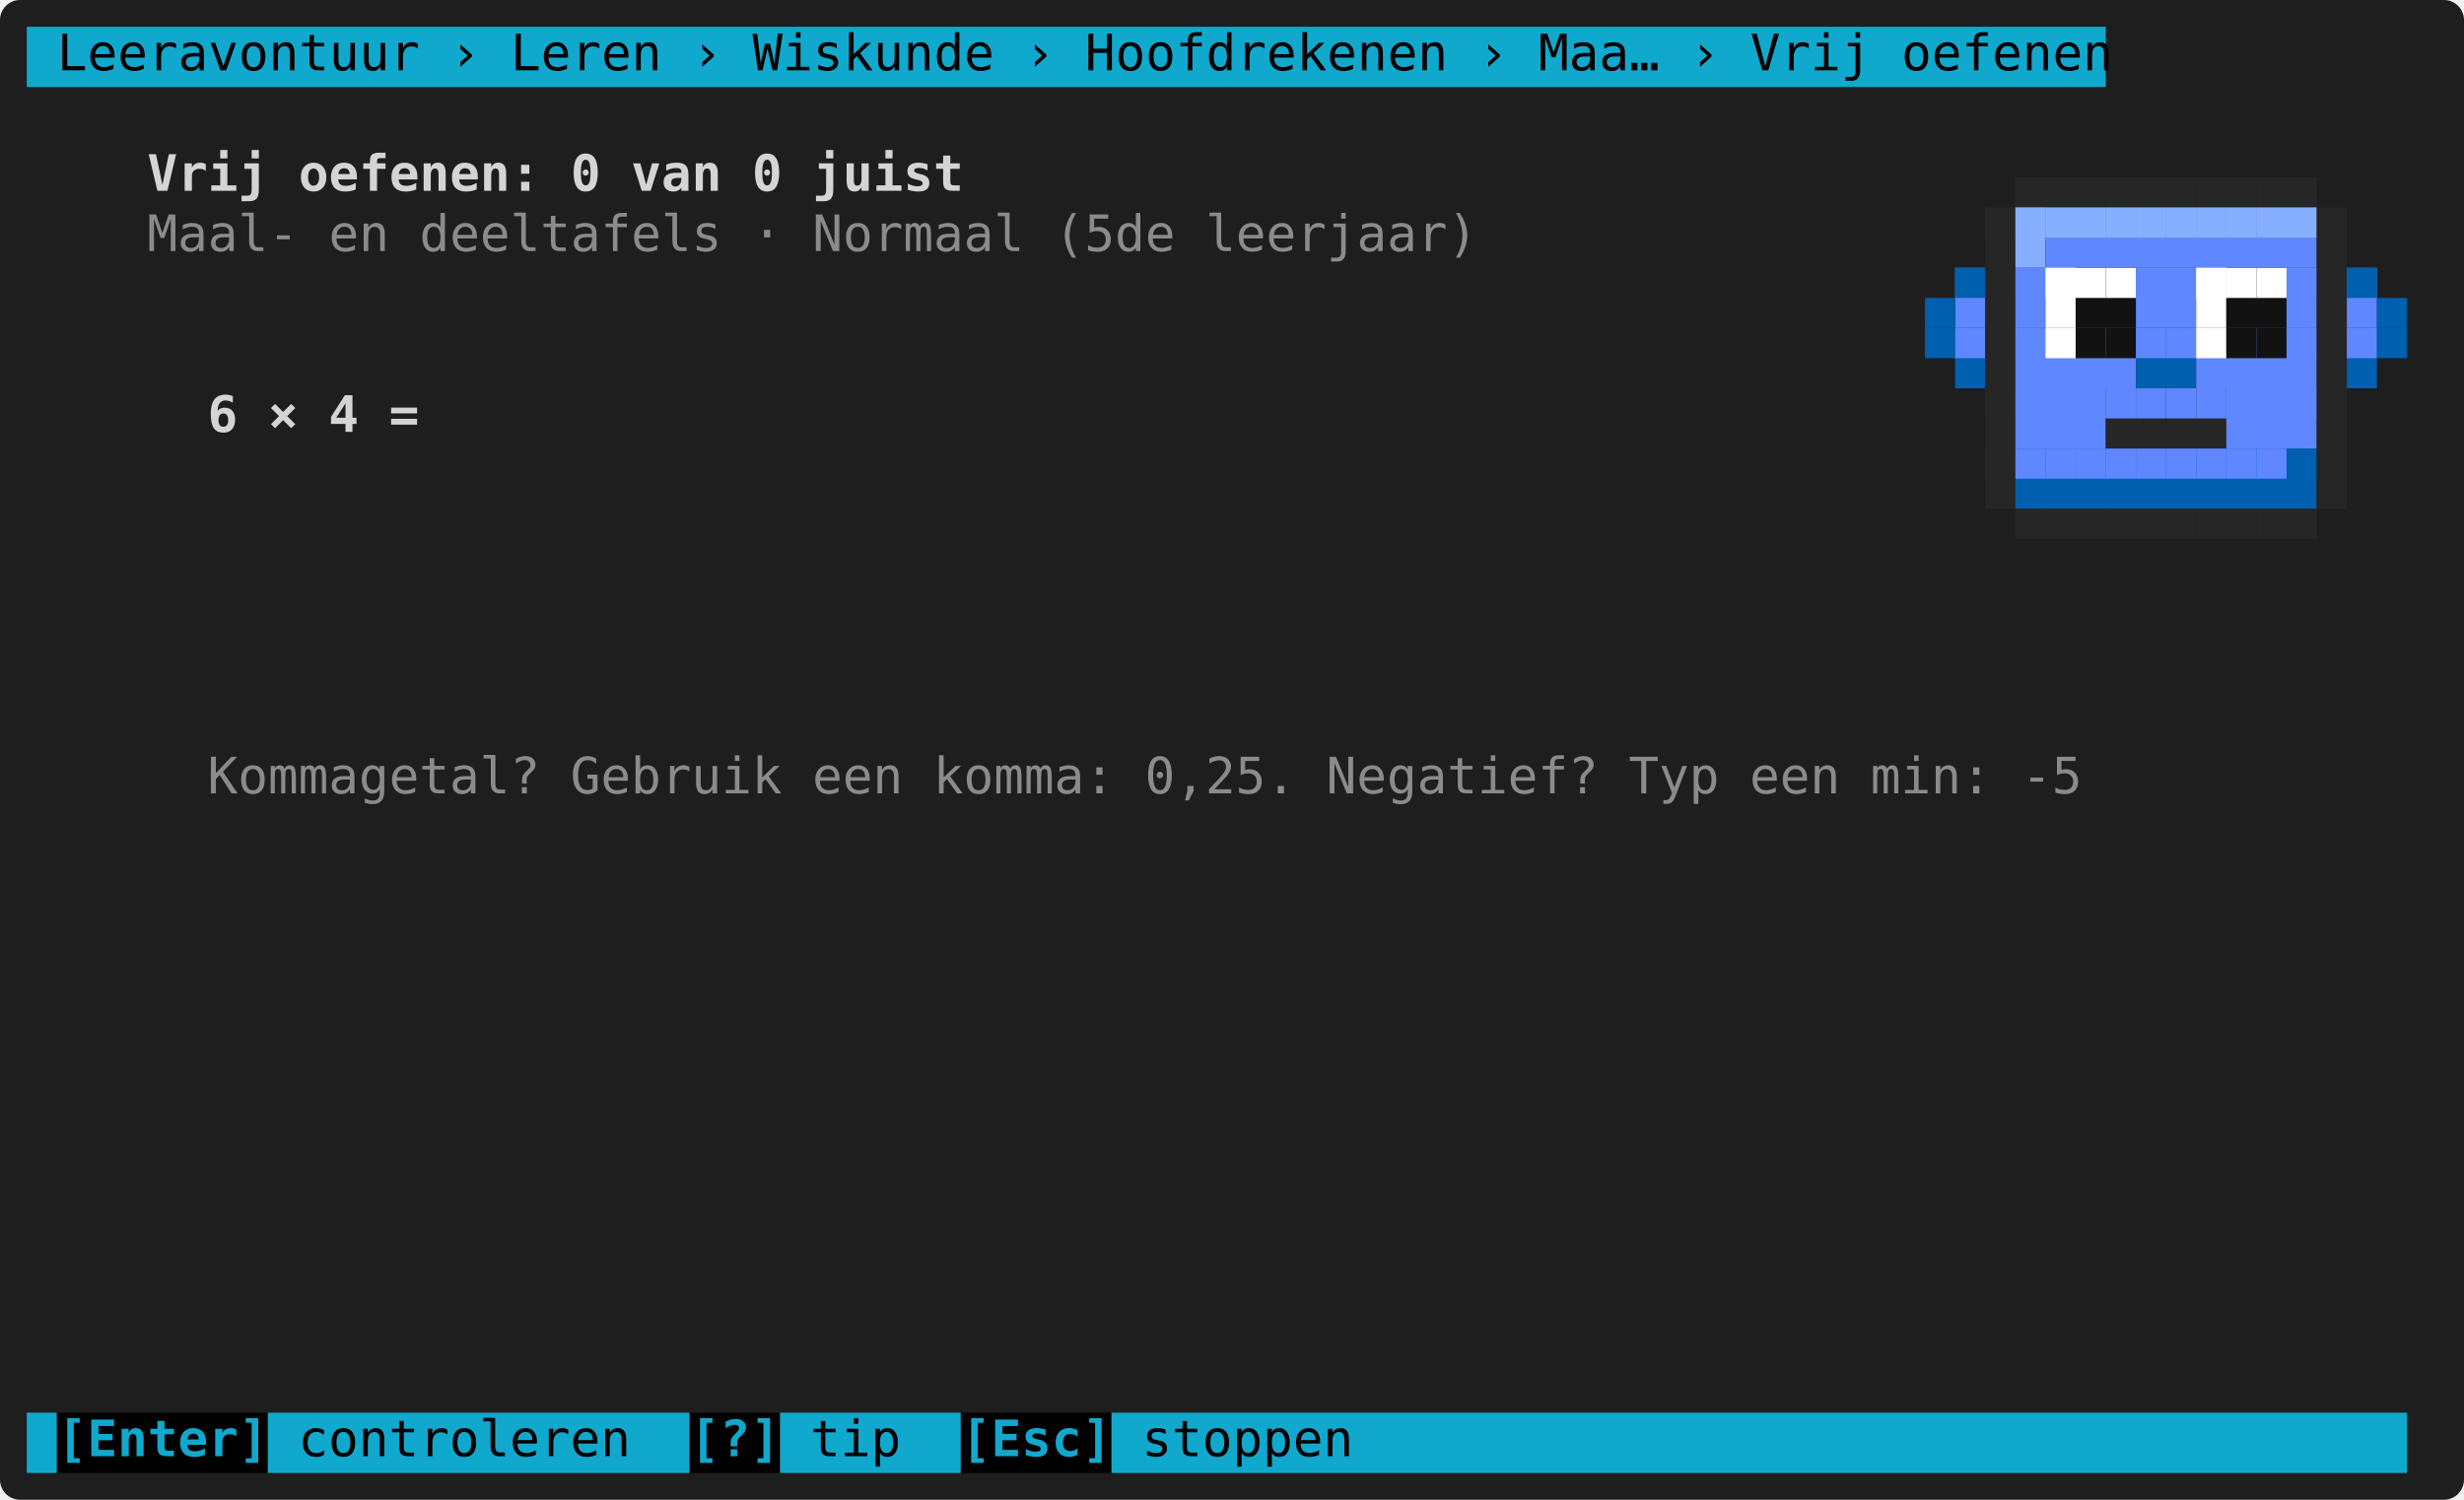
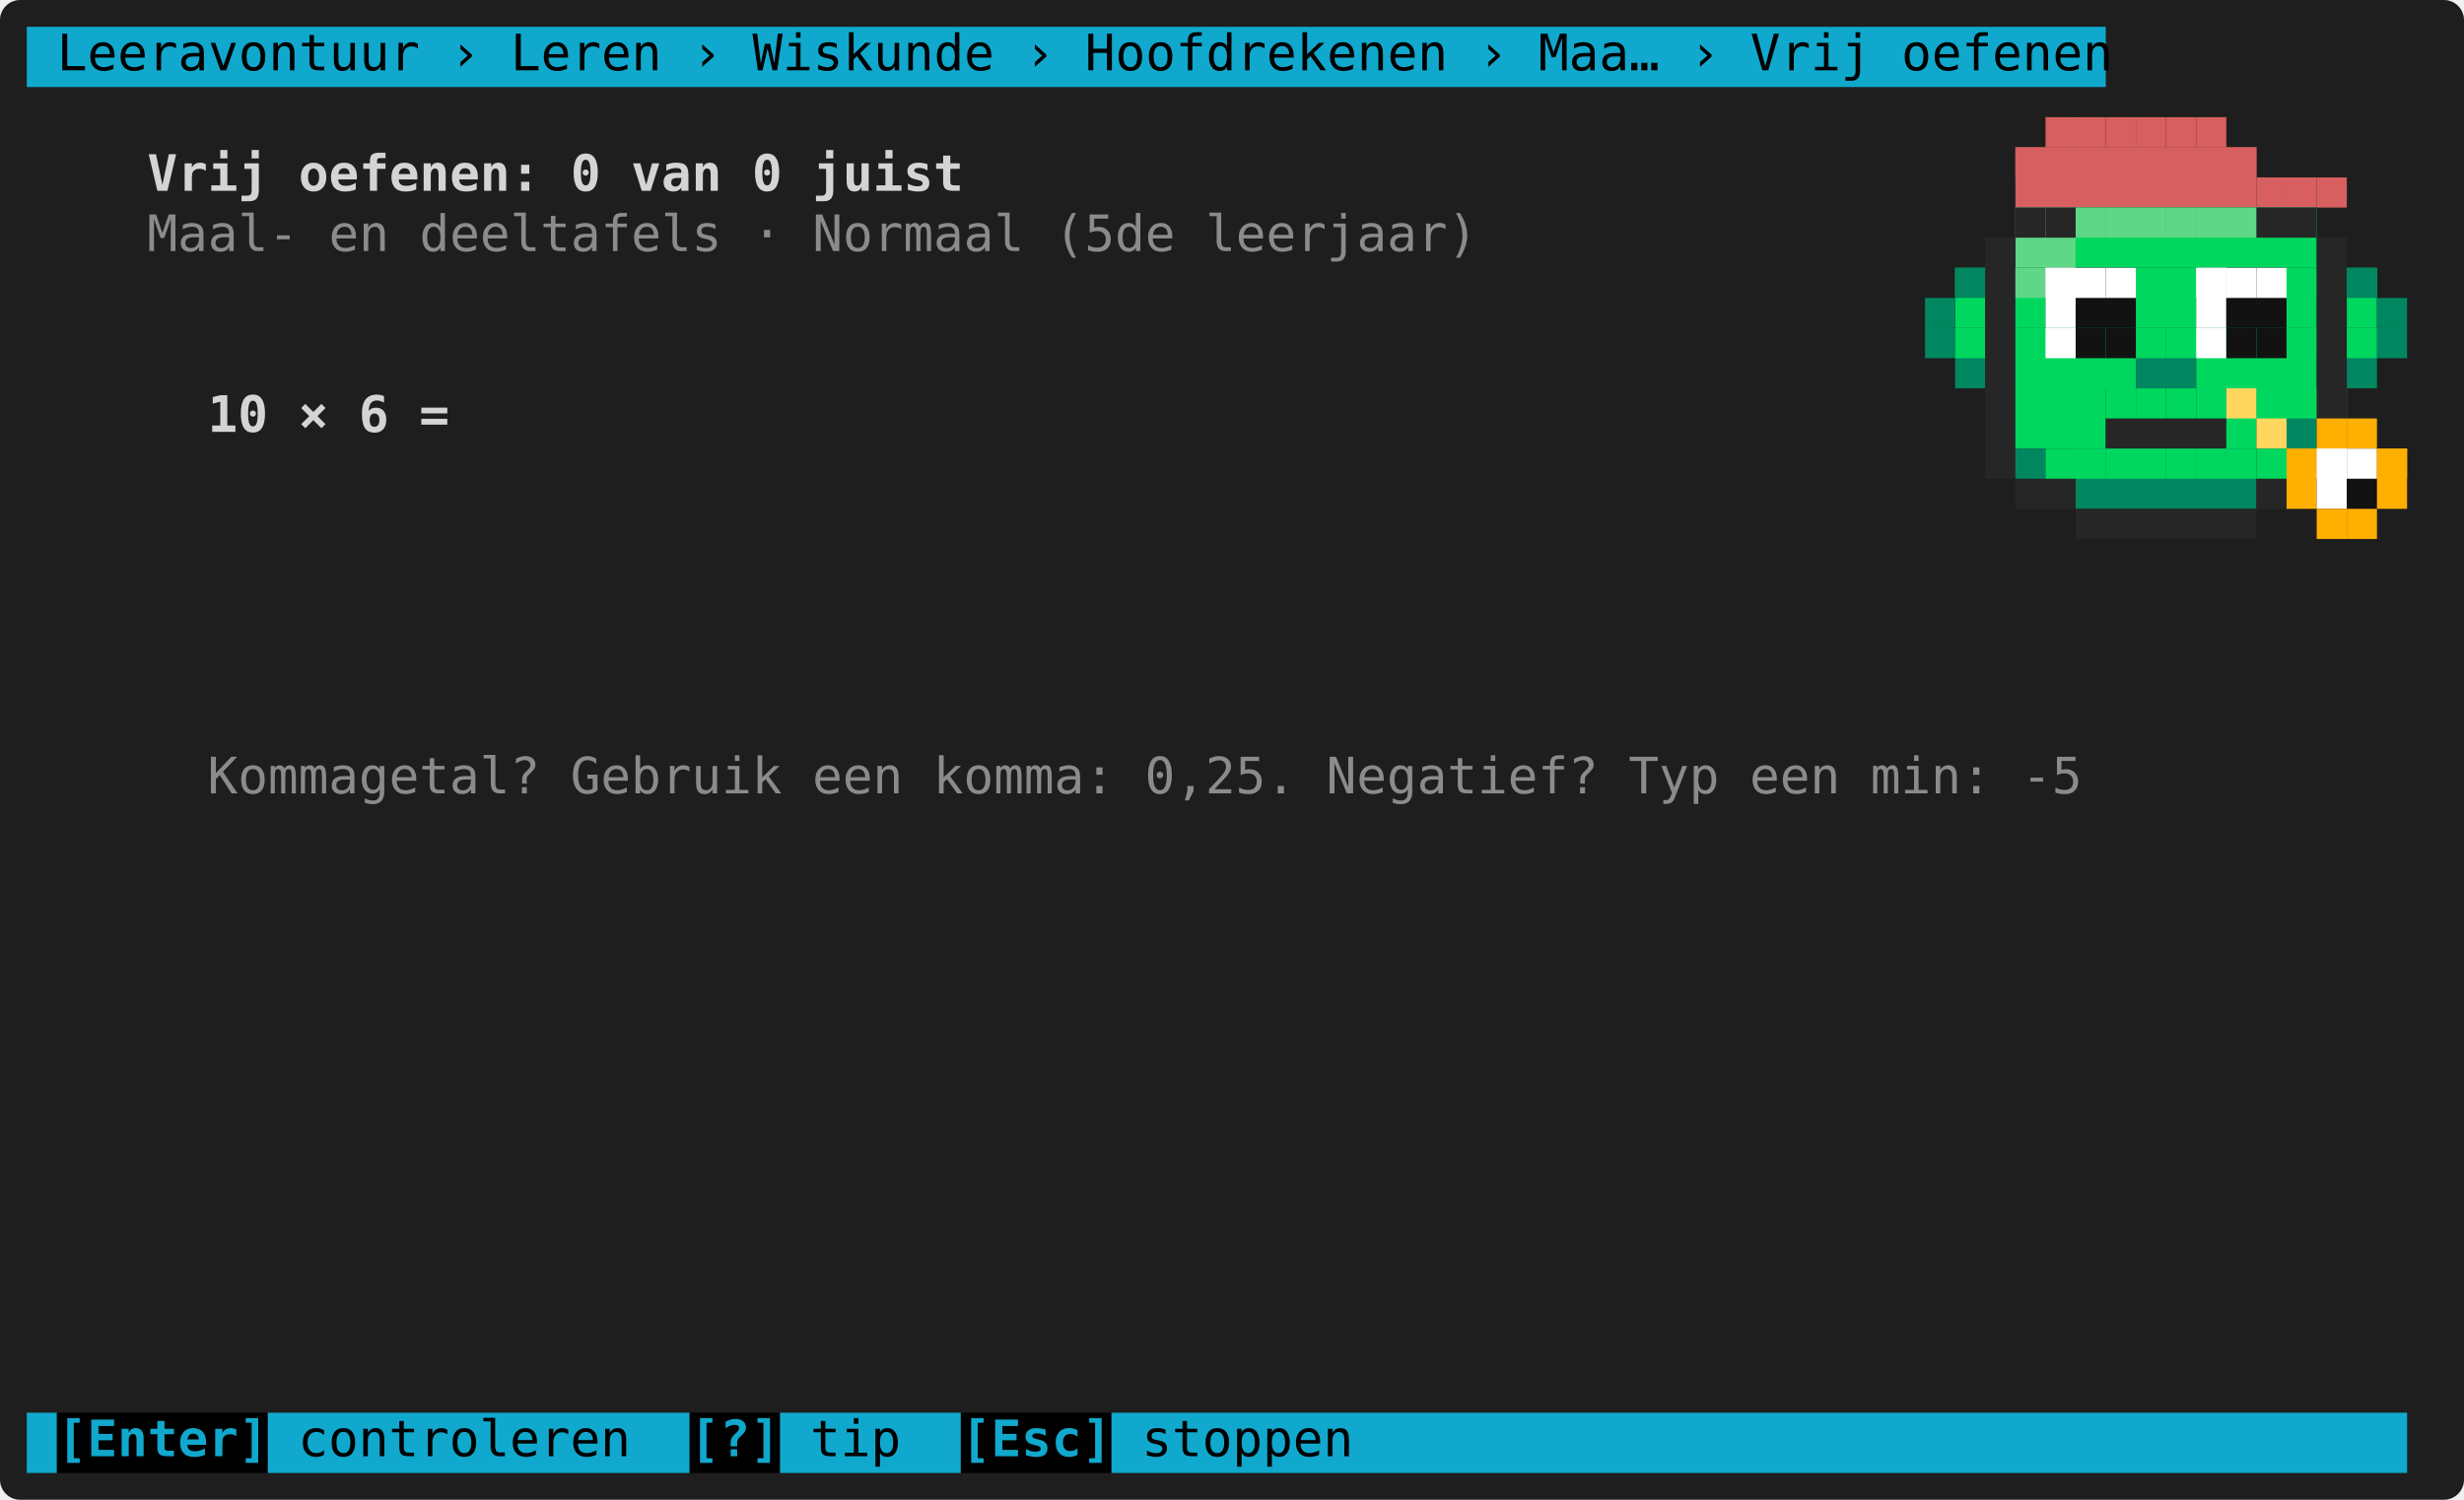
<svg xmlns="http://www.w3.org/2000/svg" width="736" height="448" viewBox="0 0 736 448" role="img" aria-label="Een vraag">
  <rect width="736" height="448" rx="6" fill="#1e1e1e" />
  <g font-family="DejaVu Sans Mono, Menlo, Consolas, monospace" font-size="15">
    <rect x="8" y="8" width="621" height="18" fill="#11a8cd" />
    <text x="8" y="21" textLength="621" lengthAdjust="spacingAndGlyphs" xml:space="preserve" fill="#000000"> Leeravontuur › Leren › Wiskunde › Hoofdrekenen › Maa… › Vrij oefenen</text>
-     <rect x="602" y="53" width="9" height="9" fill="#262626" />
-     <rect x="611" y="53" width="9" height="9" fill="#262626" />
-     <rect x="620" y="53" width="9" height="9" fill="#262626" />
-     <rect x="629" y="53" width="9" height="9" fill="#262626" />
-     <rect x="638" y="53" width="9" height="9" fill="#262626" />
-     <rect x="647" y="53" width="9" height="9" fill="#262626" />
-     <rect x="656" y="53" width="9" height="9" fill="#262626" />
-     <rect x="665" y="53" width="9" height="9" fill="#262626" />
-     <rect x="674" y="53" width="9" height="9" fill="#262626" />
-     <rect x="683" y="53" width="9" height="9" fill="#262626" />
+     <rect x="611" y="35" width="9" height="9" fill="#d75f5f" />
+     <rect x="620" y="35" width="9" height="9" fill="#d75f5f" />
+     <rect x="629" y="35" width="9" height="9" fill="#d75f5f" />
+     <rect x="638" y="35" width="9" height="9" fill="#d75f5f" />
+     <rect x="647" y="35" width="9" height="9" fill="#d75f5f" />
+     <rect x="656" y="35" width="9" height="9" fill="#d75f5f" />
+     <rect x="602" y="44" width="72" height="18" fill="#d75f5f" />
+     <rect x="602" y="44" width="9" height="9" fill="#d75f5f" />
+     <rect x="611" y="44" width="9" height="9" fill="#d75f5f" />
+     <rect x="620" y="44" width="9" height="9" fill="#d75f5f" />
+     <rect x="629" y="44" width="9" height="9" fill="#d75f5f" />
+     <rect x="638" y="44" width="9" height="9" fill="#d75f5f" />
+     <rect x="647" y="44" width="9" height="9" fill="#d75f5f" />
+     <rect x="656" y="44" width="9" height="9" fill="#d75f5f" />
+     <rect x="665" y="44" width="9" height="9" fill="#d75f5f" />
+     <rect x="674" y="53" width="9" height="9" fill="#d75f5f" />
+     <rect x="683" y="53" width="9" height="9" fill="#d75f5f" />
+     <rect x="692" y="53" width="9" height="9" fill="#d75f5f" />
    <text x="44" y="57" textLength="243" lengthAdjust="spacingAndGlyphs" xml:space="preserve" fill="#d4d4d4" font-weight="bold">Vrij oefenen: 0 van 0 juist</text>
-     <rect x="593" y="62" width="9" height="18" fill="#262626" />
-     <rect x="602" y="62" width="9" height="18" fill="#87afff" />
-     <rect x="611" y="62" width="81" height="18" fill="#5f87ff" />
-     <rect x="692" y="62" width="9" height="18" fill="#262626" />
-     <rect x="593" y="62" width="9" height="9" fill="#262626" />
-     <rect x="602" y="62" width="9" height="9" fill="#87afff" />
-     <rect x="611" y="62" width="9" height="9" fill="#87afff" />
-     <rect x="620" y="62" width="9" height="9" fill="#87afff" />
-     <rect x="629" y="62" width="9" height="9" fill="#87afff" />
-     <rect x="638" y="62" width="9" height="9" fill="#87afff" />
-     <rect x="647" y="62" width="9" height="9" fill="#87afff" />
-     <rect x="656" y="62" width="9" height="9" fill="#87afff" />
-     <rect x="665" y="62" width="9" height="9" fill="#87afff" />
-     <rect x="674" y="62" width="9" height="9" fill="#87afff" />
-     <rect x="683" y="62" width="9" height="9" fill="#87afff" />
-     <rect x="692" y="62" width="9" height="9" fill="#262626" />
+     <rect x="602" y="62" width="18" height="18" fill="#5fd787" />
+     <rect x="620" y="62" width="72" height="18" fill="#00d75f" />
+     <rect x="593" y="71" width="9" height="9" fill="#262626" />
+     <rect x="602" y="62" width="9" height="9" fill="#262626" />
+     <rect x="611" y="62" width="9" height="9" fill="#262626" />
+     <rect x="620" y="62" width="9" height="9" fill="#5fd787" />
+     <rect x="629" y="62" width="9" height="9" fill="#5fd787" />
+     <rect x="638" y="62" width="9" height="9" fill="#5fd787" />
+     <rect x="647" y="62" width="9" height="9" fill="#5fd787" />
+     <rect x="656" y="62" width="9" height="9" fill="#5fd787" />
+     <rect x="665" y="62" width="9" height="9" fill="#5fd787" />
+     <rect x="674" y="62" width="9" height="9" fill="#262626" />
+     <rect x="683" y="62" width="9" height="9" fill="#262626" />
+     <rect x="692" y="71" width="9" height="9" fill="#262626" />
    <text x="44" y="75" textLength="396" lengthAdjust="spacingAndGlyphs" xml:space="preserve" fill="#d4d4d4" opacity="0.6">Maal- en deeltafels · Normaal (5de leerjaar)</text>
-     <rect x="584" y="80" width="9" height="18" fill="#5f87ff" />
+     <rect x="584" y="80" width="9" height="18" fill="#00d75f" />
    <rect x="593" y="80" width="9" height="18" fill="#262626" />
-     <rect x="602" y="80" width="9" height="18" fill="#5f87ff" />
+     <rect x="602" y="80" width="9" height="18" fill="#00d75f" />
    <rect x="611" y="80" width="9" height="18" fill="#ffffff" />
    <rect x="620" y="80" width="18" height="18" fill="#121212" />
-     <rect x="638" y="80" width="18" height="18" fill="#5f87ff" />
+     <rect x="638" y="80" width="18" height="18" fill="#00d75f" />
    <rect x="656" y="80" width="9" height="18" fill="#ffffff" />
    <rect x="665" y="80" width="18" height="18" fill="#121212" />
-     <rect x="683" y="80" width="9" height="18" fill="#5f87ff" />
+     <rect x="683" y="80" width="9" height="18" fill="#00d75f" />
    <rect x="692" y="80" width="9" height="18" fill="#262626" />
-     <rect x="701" y="80" width="9" height="18" fill="#5f87ff" />
-     <rect x="575" y="89" width="9" height="9" fill="#005faf" />
-     <rect x="584" y="80" width="9" height="9" fill="#005faf" />
+     <rect x="701" y="80" width="9" height="18" fill="#00d75f" />
+     <rect x="575" y="89" width="9" height="9" fill="#00875f" />
+     <rect x="584" y="80" width="9" height="9" fill="#00875f" />
    <rect x="593" y="80" width="9" height="9" fill="#262626" />
-     <rect x="602" y="80" width="9" height="9" fill="#5f87ff" />
+     <rect x="602" y="80" width="9" height="9" fill="#5fd787" />
    <rect x="611" y="80" width="9" height="9" fill="#ffffff" />
    <rect x="620" y="80" width="9" height="9" fill="#ffffff" />
    <rect x="629" y="80" width="9" height="9" fill="#ffffff" />
-     <rect x="638" y="80" width="9" height="9" fill="#5f87ff" />
-     <rect x="647" y="80" width="9" height="9" fill="#5f87ff" />
+     <rect x="638" y="80" width="9" height="9" fill="#00d75f" />
+     <rect x="647" y="80" width="9" height="9" fill="#00d75f" />
    <rect x="656" y="80" width="9" height="9" fill="#ffffff" />
    <rect x="665" y="80" width="9" height="9" fill="#ffffff" />
    <rect x="674" y="80" width="9" height="9" fill="#ffffff" />
-     <rect x="683" y="80" width="9" height="9" fill="#5f87ff" />
+     <rect x="683" y="80" width="9" height="9" fill="#00d75f" />
    <rect x="692" y="80" width="9" height="9" fill="#262626" />
-     <rect x="701" y="80" width="9" height="9" fill="#005faf" />
-     <rect x="710" y="89" width="9" height="9" fill="#005faf" />
-     <rect x="584" y="98" width="9" height="18" fill="#005faf" />
+     <rect x="701" y="80" width="9" height="9" fill="#00875f" />
+     <rect x="710" y="89" width="9" height="9" fill="#00875f" />
+     <rect x="584" y="98" width="9" height="18" fill="#00875f" />
    <rect x="593" y="98" width="9" height="18" fill="#262626" />
-     <rect x="602" y="98" width="36" height="18" fill="#5f87ff" />
-     <rect x="638" y="98" width="18" height="18" fill="#005faf" />
-     <rect x="656" y="98" width="36" height="18" fill="#5f87ff" />
+     <rect x="602" y="98" width="36" height="18" fill="#00d75f" />
+     <rect x="638" y="98" width="18" height="18" fill="#00875f" />
+     <rect x="656" y="98" width="36" height="18" fill="#00d75f" />
    <rect x="692" y="98" width="9" height="18" fill="#262626" />
-     <rect x="701" y="98" width="9" height="18" fill="#005faf" />
-     <rect x="575" y="98" width="9" height="9" fill="#005faf" />
-     <rect x="584" y="98" width="9" height="9" fill="#5f87ff" />
+     <rect x="701" y="98" width="9" height="18" fill="#00875f" />
+     <rect x="575" y="98" width="9" height="9" fill="#00875f" />
+     <rect x="584" y="98" width="9" height="9" fill="#00d75f" />
    <rect x="593" y="98" width="9" height="9" fill="#262626" />
-     <rect x="602" y="98" width="9" height="9" fill="#5f87ff" />
+     <rect x="602" y="98" width="9" height="9" fill="#00d75f" />
    <rect x="611" y="98" width="9" height="9" fill="#ffffff" />
    <rect x="620" y="98" width="9" height="9" fill="#121212" />
    <rect x="629" y="98" width="9" height="9" fill="#121212" />
-     <rect x="638" y="98" width="9" height="9" fill="#5f87ff" />
-     <rect x="647" y="98" width="9" height="9" fill="#5f87ff" />
+     <rect x="638" y="98" width="9" height="9" fill="#00d75f" />
+     <rect x="647" y="98" width="9" height="9" fill="#00d75f" />
    <rect x="656" y="98" width="9" height="9" fill="#ffffff" />
    <rect x="665" y="98" width="9" height="9" fill="#121212" />
    <rect x="674" y="98" width="9" height="9" fill="#121212" />
-     <rect x="683" y="98" width="9" height="9" fill="#5f87ff" />
+     <rect x="683" y="98" width="9" height="9" fill="#00d75f" />
    <rect x="692" y="98" width="9" height="9" fill="#262626" />
-     <rect x="701" y="98" width="9" height="9" fill="#5f87ff" />
-     <rect x="710" y="98" width="9" height="9" fill="#005faf" />
+     <rect x="701" y="98" width="9" height="9" fill="#00d75f" />
+     <rect x="710" y="98" width="9" height="9" fill="#00875f" />
    <rect x="593" y="116" width="9" height="18" fill="#262626" />
-     <rect x="602" y="116" width="27" height="18" fill="#5f87ff" />
+     <rect x="602" y="116" width="27" height="18" fill="#00d75f" />
    <rect x="629" y="116" width="36" height="18" fill="#262626" />
-     <rect x="665" y="116" width="27" height="18" fill="#5f87ff" />
-     <rect x="692" y="116" width="9" height="18" fill="#262626" />
+     <rect x="665" y="116" width="9" height="18" fill="#00d75f" />
+     <rect x="674" y="116" width="9" height="18" fill="#ffd75f" />
+     <rect x="683" y="116" width="9" height="18" fill="#00875f" />
+     <rect x="692" y="116" width="9" height="18" fill="#ffaf00" />
    <rect x="593" y="116" width="9" height="9" fill="#262626" />
-     <rect x="602" y="116" width="9" height="9" fill="#5f87ff" />
-     <rect x="611" y="116" width="9" height="9" fill="#5f87ff" />
-     <rect x="620" y="116" width="9" height="9" fill="#5f87ff" />
-     <rect x="629" y="116" width="9" height="9" fill="#5f87ff" />
-     <rect x="638" y="116" width="9" height="9" fill="#5f87ff" />
-     <rect x="647" y="116" width="9" height="9" fill="#5f87ff" />
-     <rect x="656" y="116" width="9" height="9" fill="#5f87ff" />
-     <rect x="665" y="116" width="9" height="9" fill="#5f87ff" />
-     <rect x="674" y="116" width="9" height="9" fill="#5f87ff" />
-     <rect x="683" y="116" width="9" height="9" fill="#5f87ff" />
+     <rect x="602" y="116" width="9" height="9" fill="#00d75f" />
+     <rect x="611" y="116" width="9" height="9" fill="#00d75f" />
+     <rect x="620" y="116" width="9" height="9" fill="#00d75f" />
+     <rect x="629" y="116" width="9" height="9" fill="#00d75f" />
+     <rect x="638" y="116" width="9" height="9" fill="#00d75f" />
+     <rect x="647" y="116" width="9" height="9" fill="#00d75f" />
+     <rect x="656" y="116" width="9" height="9" fill="#00d75f" />
+     <rect x="665" y="116" width="9" height="9" fill="#ffd75f" />
+     <rect x="674" y="116" width="9" height="9" fill="#00d75f" />
+     <rect x="683" y="116" width="9" height="9" fill="#00d75f" />
    <rect x="692" y="116" width="9" height="9" fill="#262626" />
-     <text x="62" y="129" textLength="81" lengthAdjust="spacingAndGlyphs" xml:space="preserve" fill="#d4d4d4" font-weight="bold">6 × 4 =  </text>
-     <rect x="593" y="134" width="9" height="18" fill="#262626" />
-     <rect x="602" y="134" width="90" height="18" fill="#005faf" />
-     <rect x="692" y="134" width="9" height="18" fill="#262626" />
+     <rect x="701" y="125" width="9" height="9" fill="#ffaf00" />
+     <text x="62" y="129" textLength="90" lengthAdjust="spacingAndGlyphs" xml:space="preserve" fill="#d4d4d4" font-weight="bold">10 × 6 =  </text>
+     <rect x="602" y="134" width="18" height="18" fill="#262626" />
+     <rect x="620" y="134" width="54" height="18" fill="#00875f" />
+     <rect x="674" y="134" width="9" height="18" fill="#262626" />
+     <rect x="683" y="134" width="9" height="18" fill="#ffaf00" />
+     <rect x="692" y="134" width="9" height="18" fill="#ffffff" />
+     <rect x="701" y="134" width="9" height="18" fill="#121212" />
+     <rect x="710" y="134" width="9" height="18" fill="#ffaf00" />
    <rect x="593" y="134" width="9" height="9" fill="#262626" />
-     <rect x="602" y="134" width="9" height="9" fill="#5f87ff" />
-     <rect x="611" y="134" width="9" height="9" fill="#5f87ff" />
-     <rect x="620" y="134" width="9" height="9" fill="#5f87ff" />
-     <rect x="629" y="134" width="9" height="9" fill="#5f87ff" />
-     <rect x="638" y="134" width="9" height="9" fill="#5f87ff" />
-     <rect x="647" y="134" width="9" height="9" fill="#5f87ff" />
-     <rect x="656" y="134" width="9" height="9" fill="#5f87ff" />
-     <rect x="665" y="134" width="9" height="9" fill="#5f87ff" />
-     <rect x="674" y="134" width="9" height="9" fill="#5f87ff" />
-     <rect x="683" y="134" width="9" height="9" fill="#005faf" />
-     <rect x="692" y="134" width="9" height="9" fill="#262626" />
-     <rect x="602" y="152" width="9" height="9" fill="#262626" />
-     <rect x="611" y="152" width="9" height="9" fill="#262626" />
+     <rect x="602" y="134" width="9" height="9" fill="#00875f" />
+     <rect x="611" y="134" width="9" height="9" fill="#00d75f" />
+     <rect x="620" y="134" width="9" height="9" fill="#00d75f" />
+     <rect x="629" y="134" width="9" height="9" fill="#00d75f" />
+     <rect x="638" y="134" width="9" height="9" fill="#00d75f" />
+     <rect x="647" y="134" width="9" height="9" fill="#00d75f" />
+     <rect x="656" y="134" width="9" height="9" fill="#00d75f" />
+     <rect x="665" y="134" width="9" height="9" fill="#00d75f" />
+     <rect x="674" y="134" width="9" height="9" fill="#00d75f" />
+     <rect x="683" y="134" width="9" height="9" fill="#ffaf00" />
+     <rect x="692" y="134" width="9" height="9" fill="#ffffff" />
+     <rect x="701" y="134" width="9" height="9" fill="#ffffff" />
+     <rect x="710" y="134" width="9" height="9" fill="#ffaf00" />
    <rect x="620" y="152" width="9" height="9" fill="#262626" />
    <rect x="629" y="152" width="9" height="9" fill="#262626" />
    <rect x="638" y="152" width="9" height="9" fill="#262626" />
    <rect x="647" y="152" width="9" height="9" fill="#262626" />
    <rect x="656" y="152" width="9" height="9" fill="#262626" />
    <rect x="665" y="152" width="9" height="9" fill="#262626" />
-     <rect x="674" y="152" width="9" height="9" fill="#262626" />
-     <rect x="683" y="152" width="9" height="9" fill="#262626" />
+     <rect x="692" y="152" width="9" height="9" fill="#ffaf00" />
+     <rect x="701" y="152" width="9" height="9" fill="#ffaf00" />
    <text x="62" y="237" textLength="558" lengthAdjust="spacingAndGlyphs" xml:space="preserve" fill="#d4d4d4" opacity="0.6">Kommagetal? Gebruik een komma: 0,25. Negatief? Typ een min: -5</text>
    <rect x="8" y="422" width="9" height="18" fill="#11a8cd" />
    <rect x="17" y="422" width="63" height="18" fill="#000000" />
    <rect x="80" y="422" width="126" height="18" fill="#11a8cd" />
    <rect x="206" y="422" width="27" height="18" fill="#000000" />
    <rect x="233" y="422" width="54" height="18" fill="#11a8cd" />
    <rect x="287" y="422" width="45" height="18" fill="#000000" />
    <rect x="332" y="422" width="387" height="18" fill="#11a8cd" />
    <text x="17" y="435" textLength="63" lengthAdjust="spacingAndGlyphs" xml:space="preserve" fill="#11a8cd" font-weight="bold">[Enter]</text>
    <text x="80" y="435" textLength="126" lengthAdjust="spacingAndGlyphs" xml:space="preserve" fill="#000000"> controleren  </text>
    <text x="206" y="435" textLength="27" lengthAdjust="spacingAndGlyphs" xml:space="preserve" fill="#11a8cd" font-weight="bold">[?]</text>
    <text x="233" y="435" textLength="54" lengthAdjust="spacingAndGlyphs" xml:space="preserve" fill="#000000"> tip  </text>
    <text x="287" y="435" textLength="45" lengthAdjust="spacingAndGlyphs" xml:space="preserve" fill="#11a8cd" font-weight="bold">[Esc]</text>
    <text x="332" y="435" textLength="387" lengthAdjust="spacingAndGlyphs" xml:space="preserve" fill="#000000"> stoppen                                   </text>
  </g>
</svg>
